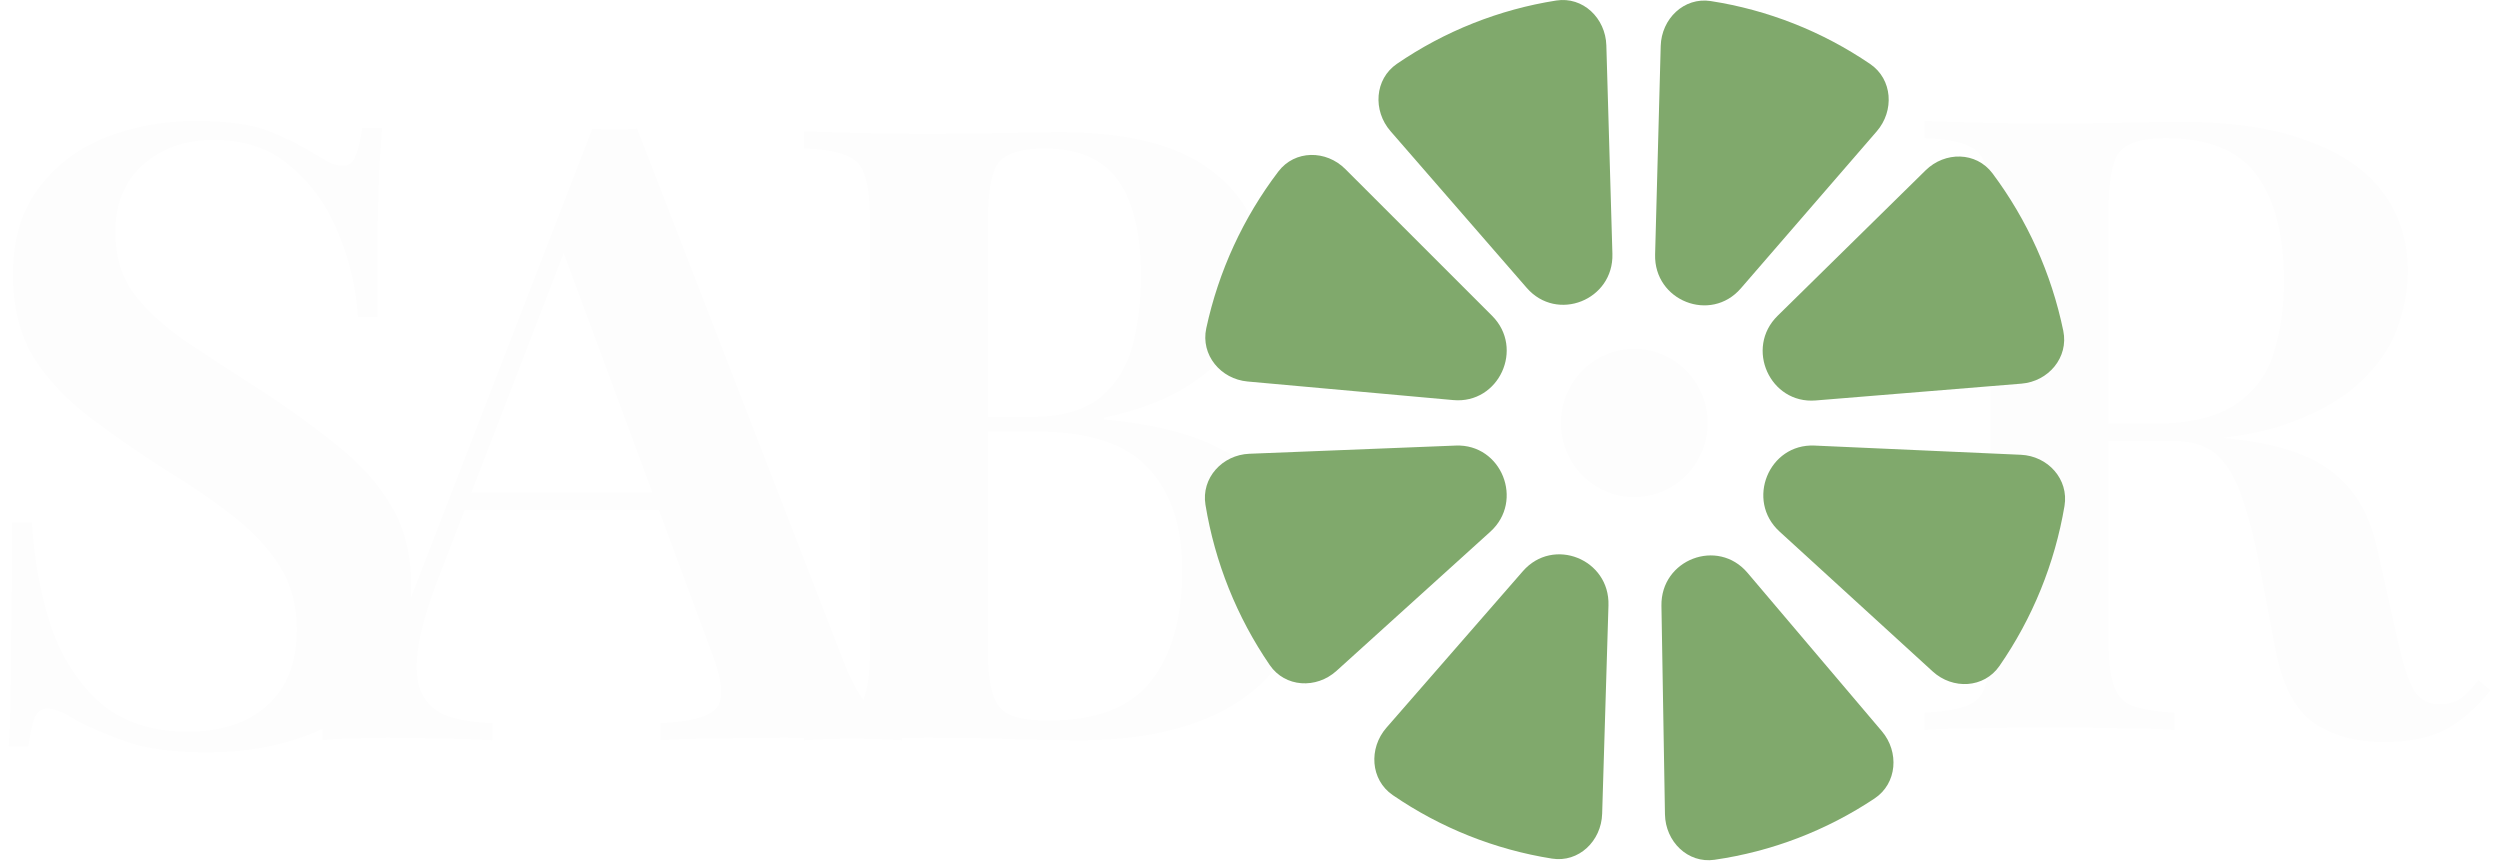
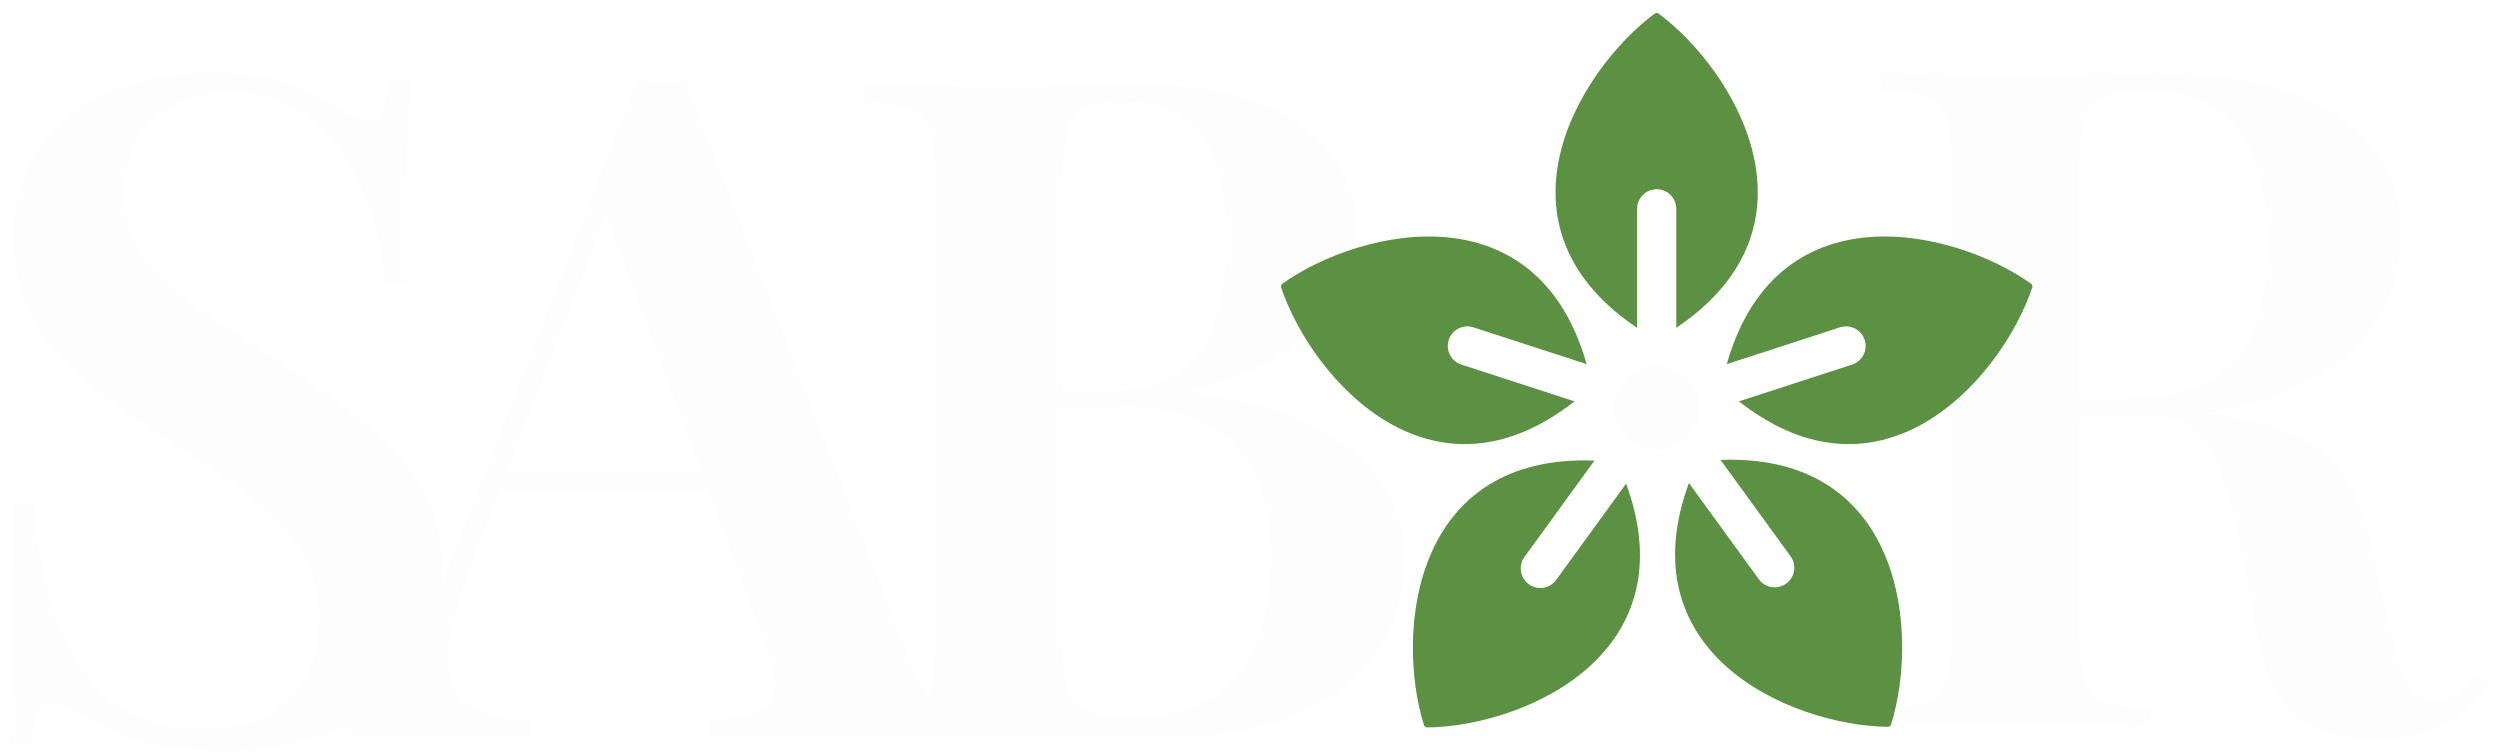
- <svg xmlns="http://www.w3.org/2000/svg" width="186" height="64" viewBox="0 0 186 64" fill="none">
-   <path d="M14.532 9C16.921 9 18.756 9.256 20.036 9.768C21.316 10.28 22.425 10.835 23.364 11.432C23.876 11.731 24.281 11.965 24.58 12.136C24.921 12.264 25.241 12.328 25.54 12.328C25.967 12.328 26.265 12.093 26.436 11.624C26.649 11.155 26.82 10.451 26.948 9.512H28.42C28.377 10.323 28.313 11.261 28.228 12.328C28.185 13.395 28.143 14.824 28.1 16.616C28.1 18.365 28.1 20.691 28.1 23.592H26.628C26.5 21.416 26.009 19.325 25.156 17.32C24.345 15.315 23.172 13.672 21.636 12.392C20.143 11.069 18.223 10.408 15.876 10.408C13.785 10.408 12.036 11.027 10.628 12.264C9.263 13.501 8.58 15.165 8.58 17.256C8.58 19.048 9.028 20.563 9.924 21.8C10.82 22.995 12.079 24.168 13.7 25.32C15.364 26.429 17.327 27.709 19.588 29.16C21.679 30.525 23.556 31.891 25.22 33.256C26.884 34.579 28.185 36.051 29.124 37.672C30.105 39.293 30.596 41.277 30.596 43.624C30.596 46.397 29.913 48.701 28.548 50.536C27.183 52.371 25.348 53.736 23.044 54.632C20.74 55.528 18.223 55.976 15.492 55.976C12.975 55.976 10.969 55.72 9.476 55.208C8.025 54.696 6.767 54.163 5.7 53.608C4.761 53.011 4.036 52.712 3.524 52.712C3.097 52.712 2.777 52.947 2.564 53.416C2.393 53.885 2.244 54.589 2.116 55.528H0.644C0.729 54.547 0.772 53.395 0.772 52.072C0.815 50.749 0.836 49.043 0.836 46.952C0.879 44.819 0.9 42.131 0.9 38.888H2.372C2.543 41.619 3.012 44.179 3.78 46.568C4.591 48.915 5.807 50.813 7.428 52.264C9.092 53.715 11.289 54.44 14.02 54.44C15.513 54.44 16.857 54.184 18.052 53.672C19.289 53.117 20.271 52.285 20.996 51.176C21.721 50.024 22.084 48.573 22.084 46.824C22.084 45.075 21.679 43.539 20.868 42.216C20.057 40.893 18.927 39.656 17.476 38.504C16.025 37.352 14.319 36.179 12.356 34.984C10.351 33.704 8.473 32.403 6.724 31.08C4.975 29.757 3.567 28.264 2.5 26.6C1.476 24.893 0.964 22.845 0.964 20.456C0.964 17.811 1.604 15.656 2.884 13.992C4.164 12.285 5.828 11.027 7.876 10.216C9.967 9.405 12.185 9 14.532 9Z" fill="#FDFDFD" />
-   <path d="M47.401 9.576L62.953 49.704C63.593 51.24 64.275 52.307 65.001 52.904C65.769 53.459 66.472 53.757 67.112 53.8V55.08C66.003 54.995 64.659 54.952 63.081 54.952C61.544 54.909 59.966 54.888 58.344 54.888C56.467 54.888 54.718 54.909 53.096 54.952C51.475 54.952 50.153 54.995 49.129 55.08V53.8C51.304 53.715 52.691 53.352 53.288 52.712C53.886 52.029 53.758 50.6 52.904 48.424L41.641 18.024L42.792 16.616L32.553 43.176C31.742 45.309 31.251 47.059 31.081 48.424C30.91 49.789 31.017 50.856 31.401 51.624C31.785 52.392 32.425 52.947 33.321 53.288C34.217 53.587 35.326 53.757 36.648 53.8V55.08C35.283 54.995 33.961 54.952 32.681 54.952C31.401 54.909 30.12 54.888 28.84 54.888C27.902 54.888 27.006 54.909 26.152 54.952C25.342 54.952 24.616 54.995 23.977 55.08V53.8C24.915 53.587 25.832 53.032 26.729 52.136C27.667 51.24 28.563 49.683 29.416 47.464L44.072 9.576C44.584 9.619 45.139 9.64 45.736 9.64C46.334 9.64 46.889 9.619 47.401 9.576ZM52.968 36.648V37.928H33.897L34.536 36.648H52.968Z" fill="#FDFDFD" />
-   <path d="M59.8 9.768C60.867 9.811 62.232 9.853 63.896 9.896C65.56 9.939 67.224 9.96 68.888 9.96C70.979 9.96 72.963 9.939 74.84 9.896C76.717 9.853 78.04 9.832 78.808 9.832C83.843 9.832 87.597 10.771 90.072 12.648C92.589 14.525 93.848 16.936 93.848 19.88C93.848 21.373 93.443 22.867 92.632 24.36C91.864 25.853 90.605 27.197 88.856 28.392C87.149 29.587 84.909 30.483 82.136 31.08V31.208C85.891 31.549 88.856 32.317 91.032 33.512C93.251 34.664 94.829 36.051 95.768 37.672C96.707 39.251 97.176 40.915 97.176 42.664C97.176 45.267 96.493 47.507 95.128 49.384C93.805 51.219 91.885 52.627 89.368 53.608C86.851 54.589 83.821 55.08 80.28 55.08C79.341 55.08 77.912 55.059 75.992 55.016C74.072 54.931 71.747 54.888 69.016 54.888C67.267 54.888 65.56 54.909 63.896 54.952C62.232 54.952 60.867 54.995 59.8 55.08V53.8C61.208 53.715 62.253 53.544 62.936 53.288C63.661 53.032 64.131 52.52 64.344 51.752C64.6 50.984 64.728 49.832 64.728 48.296V16.552C64.728 14.973 64.6 13.821 64.344 13.096C64.131 12.328 63.661 11.816 62.936 11.56C62.253 11.261 61.208 11.091 59.8 11.048V9.768ZM77.72 11.048C75.971 11.048 74.819 11.411 74.264 12.136C73.752 12.861 73.496 14.333 73.496 16.552V48.296C73.496 49.789 73.624 50.92 73.88 51.688C74.136 52.456 74.584 52.968 75.224 53.224C75.864 53.48 76.803 53.608 78.04 53.608C81.539 53.608 84.056 52.648 85.592 50.728C87.171 48.765 87.96 45.992 87.96 42.408C87.96 39.123 87.107 36.584 85.4 34.792C83.736 33 80.963 32.104 77.08 32.104H71.256C71.256 32.104 71.256 31.933 71.256 31.592C71.256 31.208 71.256 31.016 71.256 31.016H76.76C78.936 31.016 80.621 30.547 81.816 29.608C83.011 28.627 83.821 27.347 84.248 25.768C84.675 24.147 84.888 22.419 84.888 20.584C84.888 17.427 84.333 15.059 83.224 13.48C82.115 11.859 80.28 11.048 77.72 11.048Z" fill="#FDFDFD" />
-   <path d="M143.176 9C144.243 9.043 145.608 9.085 147.272 9.128C148.936 9.171 150.6 9.192 152.264 9.192C154.355 9.192 156.339 9.171 158.216 9.128C160.093 9.085 161.416 9.064 162.184 9.064C166.024 9.064 169.181 9.533 171.656 10.472C174.173 11.368 176.051 12.648 177.288 14.312C178.525 15.976 179.144 17.939 179.144 20.2C179.144 21.608 178.867 23.059 178.312 24.552C177.757 26.003 176.797 27.347 175.432 28.584C174.067 29.821 172.189 30.845 169.8 31.656C167.453 32.424 164.445 32.808 160.776 32.808H154.632V31.528H160.136C162.824 31.528 164.872 31.059 166.28 30.12C167.731 29.139 168.691 27.859 169.16 26.28C169.672 24.659 169.928 22.867 169.928 20.904C169.928 17.533 169.267 14.931 167.944 13.096C166.621 11.219 164.339 10.28 161.096 10.28C159.347 10.28 158.195 10.643 157.64 11.368C157.128 12.093 156.872 13.565 156.872 15.784V47.528C156.872 49.064 157 50.216 157.256 50.984C157.512 51.752 157.981 52.264 158.664 52.52C159.389 52.776 160.435 52.947 161.8 53.032V54.312C160.733 54.227 159.368 54.184 157.704 54.184C156.04 54.141 154.355 54.12 152.648 54.12C150.728 54.12 148.936 54.141 147.272 54.184C145.608 54.184 144.243 54.227 143.176 54.312V53.032C144.584 52.947 145.629 52.776 146.312 52.52C147.037 52.264 147.507 51.752 147.72 50.984C147.976 50.216 148.104 49.064 148.104 47.528V15.784C148.104 14.205 147.976 13.053 147.72 12.328C147.507 11.56 147.037 11.048 146.312 10.792C145.629 10.493 144.584 10.323 143.176 10.28V9ZM154.632 31.72C156.637 31.805 158.301 31.912 159.624 32.04C160.989 32.125 162.141 32.211 163.08 32.296C164.061 32.381 164.936 32.488 165.704 32.616C169.245 32.957 171.848 33.789 173.512 35.112C175.219 36.392 176.349 38.355 176.904 41L178.376 47.592C178.76 49.341 179.165 50.6 179.592 51.368C180.061 52.093 180.723 52.435 181.576 52.392C182.173 52.392 182.685 52.243 183.112 51.944C183.539 51.603 183.965 51.155 184.392 50.6L185.288 51.368C184.221 52.691 183.091 53.672 181.896 54.312C180.701 54.909 179.187 55.208 177.352 55.208C175.304 55.208 173.576 54.739 172.168 53.8C170.76 52.819 169.8 50.984 169.288 48.296L168.072 41.896C167.731 40.104 167.325 38.525 166.856 37.16C166.429 35.795 165.832 34.728 165.064 33.96C164.296 33.192 163.165 32.808 161.672 32.808H154.76L154.632 31.72Z" fill="#FDFDFD" />
-   <path d="M92.821 28.384C90.819 28.203 89.319 26.409 89.746 24.426C90.66 20.185 92.493 16.199 95.112 12.758C96.337 11.149 98.662 11.149 100.091 12.577L111.011 23.494C113.434 25.917 111.523 30.073 108.126 29.766L92.821 28.384Z" fill="#80A96C" />
-   <path d="M150.4 28.543C152.403 28.379 153.919 26.598 153.508 24.611C152.63 20.362 150.831 16.361 148.241 12.898C147.029 11.278 144.704 11.258 143.264 12.674L132.252 23.497C129.808 25.899 131.685 30.071 135.084 29.794L150.4 28.543Z" fill="#80A96C" />
-   <path d="M119.2 60.548C119.138 62.577 117.453 64.195 115.467 63.88C111.221 63.207 107.174 61.593 103.618 59.154C101.956 58.013 101.82 55.669 103.148 54.145L113.301 42.497C115.554 39.912 119.774 41.595 119.67 45.038L119.2 60.548Z" fill="#80A96C" />
-   <path d="M103.453 9.757C102.127 8.232 102.266 5.888 103.93 4.749C107.488 2.315 111.537 0.706 115.784 0.039C117.77 -0.273 119.453 1.347 119.512 3.375L119.963 18.886C120.063 22.329 115.84 24.007 113.59 21.419L103.453 9.757Z" fill="#80A96C" />
-   <path d="M99.434 49.914C97.936 51.268 95.614 51.151 94.47 49.482C92.024 45.913 90.39 41.84 89.687 37.558C89.359 35.556 90.946 33.84 92.954 33.76L108.308 33.15C111.716 33.015 113.42 37.262 110.879 39.56L99.434 49.914Z" fill="#80A96C" />
-   <path d="M123.873 60.585C123.908 62.614 125.571 64.255 127.561 63.967C131.816 63.353 135.884 61.794 139.472 59.403C141.149 58.285 141.317 55.943 140.009 54.402L130.014 42.616C127.795 40 123.553 41.626 123.611 45.069L123.873 60.585Z" fill="#80A96C" />
-   <path d="M143.792 49.956C145.283 51.318 147.606 51.212 148.758 49.549C151.221 45.992 152.875 41.927 153.598 37.649C153.936 35.648 152.358 33.924 150.35 33.835L134.999 33.15C131.592 32.997 129.867 37.236 132.397 39.547L143.792 49.956Z" fill="#80A96C" />
-   <path d="M139.63 9.771C140.953 8.243 140.809 5.899 139.143 4.764C135.579 2.337 131.527 0.737 127.278 0.079C125.292 -0.228 123.612 1.395 123.557 3.424L123.14 18.936C123.047 22.379 127.274 24.048 129.518 21.455L139.63 9.771Z" fill="#80A96C" />
-   <path d="M127.049 31.47C127.049 34.515 124.605 36.983 121.59 36.983C118.575 36.983 116.131 34.515 116.131 31.47C116.131 28.425 118.575 25.957 121.59 25.957C124.605 25.957 127.049 28.425 127.049 31.47Z" fill="#FDFDFD" />
+ <svg xmlns="http://www.w3.org/2000/svg" width="173" height="52" viewBox="0 0 173 52" fill="none">
+   <path d="M14.532 5C16.921 5 18.756 5.256 20.036 5.768C21.316 6.28 22.425 6.835 23.364 7.432C23.876 7.731 24.281 7.965 24.58 8.136C24.921 8.264 25.241 8.328 25.54 8.328C25.967 8.328 26.265 8.093 26.436 7.624C26.649 7.155 26.82 6.451 26.948 5.512H28.42C28.377 6.323 28.313 7.261 28.228 8.328C28.185 9.395 28.143 10.824 28.1 12.616C28.1 14.365 28.1 16.691 28.1 19.592H26.628C26.5 17.416 26.009 15.325 25.156 13.32C24.345 11.315 23.172 9.672 21.636 8.392C20.143 7.069 18.223 6.408 15.876 6.408C13.785 6.408 12.036 7.027 10.628 8.264C9.263 9.501 8.58 11.165 8.58 13.256C8.58 15.048 9.028 16.563 9.924 17.8C10.82 18.995 12.079 20.168 13.7 21.32C15.364 22.429 17.327 23.709 19.588 25.16C21.679 26.525 23.556 27.891 25.22 29.256C26.884 30.579 28.185 32.051 29.124 33.672C30.105 35.293 30.596 37.277 30.596 39.624C30.596 42.397 29.913 44.701 28.548 46.536C27.183 48.371 25.348 49.736 23.044 50.632C20.74 51.528 18.223 51.976 15.492 51.976C12.975 51.976 10.969 51.72 9.476 51.208C8.025 50.696 6.767 50.163 5.7 49.608C4.761 49.011 4.036 48.712 3.524 48.712C3.097 48.712 2.777 48.947 2.564 49.416C2.393 49.885 2.244 50.589 2.116 51.528H0.644C0.729 50.547 0.772 49.395 0.772 48.072C0.815 46.749 0.836 45.043 0.836 42.952C0.879 40.819 0.9 38.131 0.9 34.888H2.372C2.543 37.619 3.012 40.179 3.78 42.568C4.591 44.915 5.807 46.813 7.428 48.264C9.092 49.715 11.289 50.44 14.02 50.44C15.513 50.44 16.857 50.184 18.052 49.672C19.289 49.117 20.271 48.285 20.996 47.176C21.721 46.024 22.084 44.573 22.084 42.824C22.084 41.075 21.679 39.539 20.868 38.216C20.057 36.893 18.927 35.656 17.476 34.504C16.025 33.352 14.319 32.179 12.356 30.984C10.351 29.704 8.473 28.403 6.724 27.08C4.975 25.757 3.567 24.264 2.5 22.6C1.476 20.893 0.964 18.845 0.964 16.456C0.964 13.811 1.604 11.656 2.884 9.992C4.164 8.285 5.828 7.027 7.876 6.216C9.967 5.405 12.185 5 14.532 5Z" fill="#FDFDFD" />
+   <path d="M47.401 5.576L62.953 45.704C63.593 47.24 64.275 48.307 65.001 48.904C65.769 49.459 66.472 49.757 67.112 49.8V51.08C66.003 50.995 64.659 50.952 63.081 50.952C61.544 50.909 59.966 50.888 58.344 50.888C56.467 50.888 54.718 50.909 53.096 50.952C51.475 50.952 50.153 50.995 49.129 51.08V49.8C51.304 49.715 52.691 49.352 53.288 48.712C53.886 48.029 53.758 46.6 52.904 44.424L41.641 14.024L42.792 12.616L32.553 39.176C31.742 41.309 31.251 43.059 31.081 44.424C30.91 45.789 31.017 46.856 31.401 47.624C31.785 48.392 32.425 48.947 33.321 49.288C34.217 49.587 35.326 49.757 36.648 49.8V51.08C35.283 50.995 33.961 50.952 32.681 50.952C31.401 50.909 30.12 50.888 28.84 50.888C27.902 50.888 27.006 50.909 26.152 50.952C25.342 50.952 24.616 50.995 23.977 51.08V49.8C24.915 49.587 25.832 49.032 26.729 48.136C27.667 47.24 28.563 45.683 29.416 43.464L44.072 5.576C44.584 5.619 45.139 5.64 45.736 5.64C46.334 5.64 46.889 5.619 47.401 5.576ZM52.968 32.648V33.928H33.897L34.536 32.648H52.968Z" fill="#FDFDFD" />
+   <path d="M59.8 5.768C60.867 5.811 62.232 5.853 63.896 5.896C65.56 5.939 67.224 5.96 68.888 5.96C70.979 5.96 72.963 5.939 74.84 5.896C76.717 5.853 78.04 5.832 78.808 5.832C83.843 5.832 87.597 6.771 90.072 8.648C92.589 10.525 93.848 12.936 93.848 15.88C93.848 17.373 93.443 18.867 92.632 20.36C91.864 21.853 90.605 23.197 88.856 24.392C87.149 25.587 84.909 26.483 82.136 27.08V27.208C85.891 27.549 88.856 28.317 91.032 29.512C93.251 30.664 94.829 32.051 95.768 33.672C96.707 35.251 97.176 36.915 97.176 38.664C97.176 41.267 96.493 43.507 95.128 45.384C93.805 47.219 91.885 48.627 89.368 49.608C86.851 50.589 83.821 51.08 80.28 51.08C79.341 51.08 77.912 51.059 75.992 51.016C74.072 50.931 71.747 50.888 69.016 50.888C67.267 50.888 65.56 50.909 63.896 50.952C62.232 50.952 60.867 50.995 59.8 51.08V49.8C61.208 49.715 62.253 49.544 62.936 49.288C63.661 49.032 64.131 48.52 64.344 47.752C64.6 46.984 64.728 45.832 64.728 44.296V12.552C64.728 10.973 64.6 9.821 64.344 9.096C64.131 8.328 63.661 7.816 62.936 7.56C62.253 7.261 61.208 7.091 59.8 7.048V5.768ZM77.72 7.048C75.971 7.048 74.819 7.411 74.264 8.136C73.752 8.861 73.496 10.333 73.496 12.552V44.296C73.496 45.789 73.624 46.92 73.88 47.688C74.136 48.456 74.584 48.968 75.224 49.224C75.864 49.48 76.803 49.608 78.04 49.608C81.539 49.608 84.056 48.648 85.592 46.728C87.171 44.765 87.96 41.992 87.96 38.408C87.96 35.123 87.107 32.584 85.4 30.792C83.736 29 80.963 28.104 77.08 28.104H71.256C71.256 28.104 71.256 27.933 71.256 27.592C71.256 27.208 71.256 27.016 71.256 27.016H76.76C78.936 27.016 80.621 26.547 81.816 25.608C83.011 24.627 83.821 23.347 84.248 21.768C84.675 20.147 84.888 18.419 84.888 16.584C84.888 13.427 84.333 11.059 83.224 9.48C82.115 7.859 80.28 7.048 77.72 7.048Z" fill="#FDFDFD" />
+   <path d="M130.176 5C131.243 5.043 132.608 5.085 134.272 5.128C135.936 5.171 137.6 5.192 139.264 5.192C141.355 5.192 143.339 5.171 145.216 5.128C147.093 5.085 148.416 5.064 149.184 5.064C153.024 5.064 156.181 5.533 158.656 6.472C161.173 7.368 163.051 8.648 164.288 10.312C165.525 11.976 166.144 13.939 166.144 16.2C166.144 17.608 165.867 19.059 165.312 20.552C164.757 22.003 163.797 23.347 162.432 24.584C161.067 25.821 159.189 26.845 156.8 27.656C154.453 28.424 151.445 28.808 147.776 28.808H141.632V27.528H147.136C149.824 27.528 151.872 27.059 153.28 26.12C154.731 25.139 155.691 23.859 156.16 22.28C156.672 20.659 156.928 18.867 156.928 16.904C156.928 13.533 156.267 10.931 154.944 9.096C153.621 7.219 151.339 6.28 148.096 6.28C146.347 6.28 145.195 6.643 144.64 7.368C144.128 8.093 143.872 9.565 143.872 11.784V43.528C143.872 45.064 144 46.216 144.256 46.984C144.512 47.752 144.981 48.264 145.664 48.52C146.389 48.776 147.435 48.947 148.8 49.032V50.312C147.733 50.227 146.368 50.184 144.704 50.184C143.04 50.141 141.355 50.12 139.648 50.12C137.728 50.12 135.936 50.141 134.272 50.184C132.608 50.184 131.243 50.227 130.176 50.312V49.032C131.584 48.947 132.629 48.776 133.312 48.52C134.037 48.264 134.507 47.752 134.72 46.984C134.976 46.216 135.104 45.064 135.104 43.528V11.784C135.104 10.205 134.976 9.053 134.72 8.328C134.507 7.56 134.037 7.048 133.312 6.792C132.629 6.493 131.584 6.323 130.176 6.28V5ZM141.632 27.72C143.637 27.805 145.301 27.912 146.624 28.04C147.989 28.125 149.141 28.211 150.08 28.296C151.061 28.381 151.936 28.488 152.704 28.616C156.245 28.957 158.848 29.789 160.512 31.112C162.219 32.392 163.349 34.355 163.904 37L165.376 43.592C165.76 45.341 166.165 46.6 166.592 47.368C167.061 48.093 167.723 48.435 168.576 48.392C169.173 48.392 169.685 48.243 170.112 47.944C170.539 47.603 170.965 47.155 171.392 46.6L172.288 47.368C171.221 48.691 170.091 49.672 168.896 50.312C167.701 50.909 166.187 51.208 164.352 51.208C162.304 51.208 160.576 50.739 159.168 49.8C157.76 48.819 156.8 46.984 156.288 44.296L155.072 37.896C154.731 36.104 154.325 34.525 153.856 33.16C153.429 31.795 152.832 30.728 152.064 29.96C151.296 29.192 150.165 28.808 148.672 28.808H141.76L141.632 27.72Z" fill="#FDFDFD" />
+   <path d="M88.656 19.895C88.639 19.846 88.641 19.795 88.656 19.749C88.67 19.703 88.699 19.662 88.741 19.632C91.403 17.731 95.997 15.976 100.308 16.442C102.47 16.676 104.566 17.469 106.306 19.087C107.801 20.477 109.02 22.465 109.797 25.203C109.763 25.189 109.728 25.176 109.693 25.164L101.961 22.652C101.249 22.421 100.485 22.81 100.253 23.522C100.022 24.233 100.412 24.998 101.123 25.229L108.855 27.741C108.889 27.752 108.923 27.762 108.957 27.77C106.722 29.524 104.57 30.414 102.546 30.66C100.187 30.946 98.025 30.355 96.139 29.274C92.377 27.117 89.692 22.997 88.656 19.895Z" fill="#5C9042" />
+   <path d="M98.762 50.338C98.711 50.338 98.663 50.321 98.624 50.292C98.585 50.265 98.554 50.225 98.539 50.175C97.553 47.056 97.304 42.145 99.08 38.189C99.97 36.205 101.372 34.456 103.448 33.302C105.233 32.31 107.5 31.765 110.343 31.872C110.32 31.9 110.297 31.929 110.275 31.959L105.496 38.536C105.056 39.142 105.19 39.989 105.796 40.429C106.401 40.869 107.249 40.734 107.688 40.129L112.467 33.552C112.488 33.523 112.507 33.494 112.526 33.464C113.503 36.131 113.684 38.453 113.293 40.454C112.836 42.786 111.606 44.66 109.995 46.119C106.781 49.03 102.033 50.311 98.762 50.338Z" fill="#5C9042" />
+   <path d="M130.639 50.293C130.69 50.293 130.738 50.276 130.776 50.247C130.816 50.22 130.847 50.179 130.862 50.13C131.848 47.011 132.097 42.1 130.321 38.144C129.431 36.16 128.029 34.411 125.952 33.257C124.168 32.265 121.901 31.719 119.057 31.827C119.081 31.854 119.104 31.883 119.126 31.914L123.905 38.491C124.345 39.096 124.211 39.944 123.605 40.384C123 40.824 122.152 40.689 121.712 40.084L116.934 33.507C116.913 33.478 116.893 33.449 116.875 33.419C115.898 36.086 115.717 38.408 116.108 40.409C116.565 42.741 117.794 44.614 119.406 46.074C122.62 48.985 127.368 50.266 130.639 50.293Z" fill="#5C9042" />
+   <path d="M140.632 19.895C140.649 19.846 140.647 19.795 140.632 19.749C140.618 19.703 140.589 19.662 140.547 19.632C137.885 17.731 133.291 15.976 128.98 16.442C126.818 16.676 124.722 17.469 122.982 19.087C121.487 20.477 120.268 22.465 119.491 25.203C119.525 25.189 119.56 25.176 119.595 25.164L127.327 22.652C128.039 22.421 128.803 22.81 129.035 23.522C129.266 24.233 128.876 24.998 128.165 25.229L120.433 27.741C120.399 27.752 120.365 27.762 120.331 27.77C122.566 29.524 124.718 30.414 126.742 30.66C129.101 30.946 131.263 30.355 133.149 29.274C136.911 27.117 139.596 22.997 140.632 19.895Z" fill="#5C9042" />
+   <path d="M114.778 0.944C114.737 0.914 114.688 0.899 114.64 0.9C114.592 0.899 114.543 0.914 114.502 0.944C111.871 2.889 108.783 6.716 107.894 10.96C107.448 13.088 107.554 15.326 108.556 17.481C109.416 19.332 110.93 21.107 113.293 22.691C113.29 22.654 113.289 22.617 113.289 22.58V14.45C113.289 13.702 113.896 13.095 114.644 13.095C115.392 13.095 115.999 13.702 115.999 14.45V22.58C115.999 22.616 115.998 22.651 115.995 22.685C118.353 21.102 119.865 19.33 120.724 17.481C121.725 15.326 121.832 13.088 121.386 10.96C120.497 6.716 117.409 2.889 114.778 0.944Z" fill="#5C9042" />
+   <path d="M117.58 28.226C117.58 29.847 116.265 31.162 114.644 31.162C113.023 31.162 111.708 29.847 111.708 28.226C111.708 26.605 113.023 25.29 114.644 25.29C116.265 25.29 117.58 26.605 117.58 28.226Z" fill="#FDFDFD" />
</svg>
